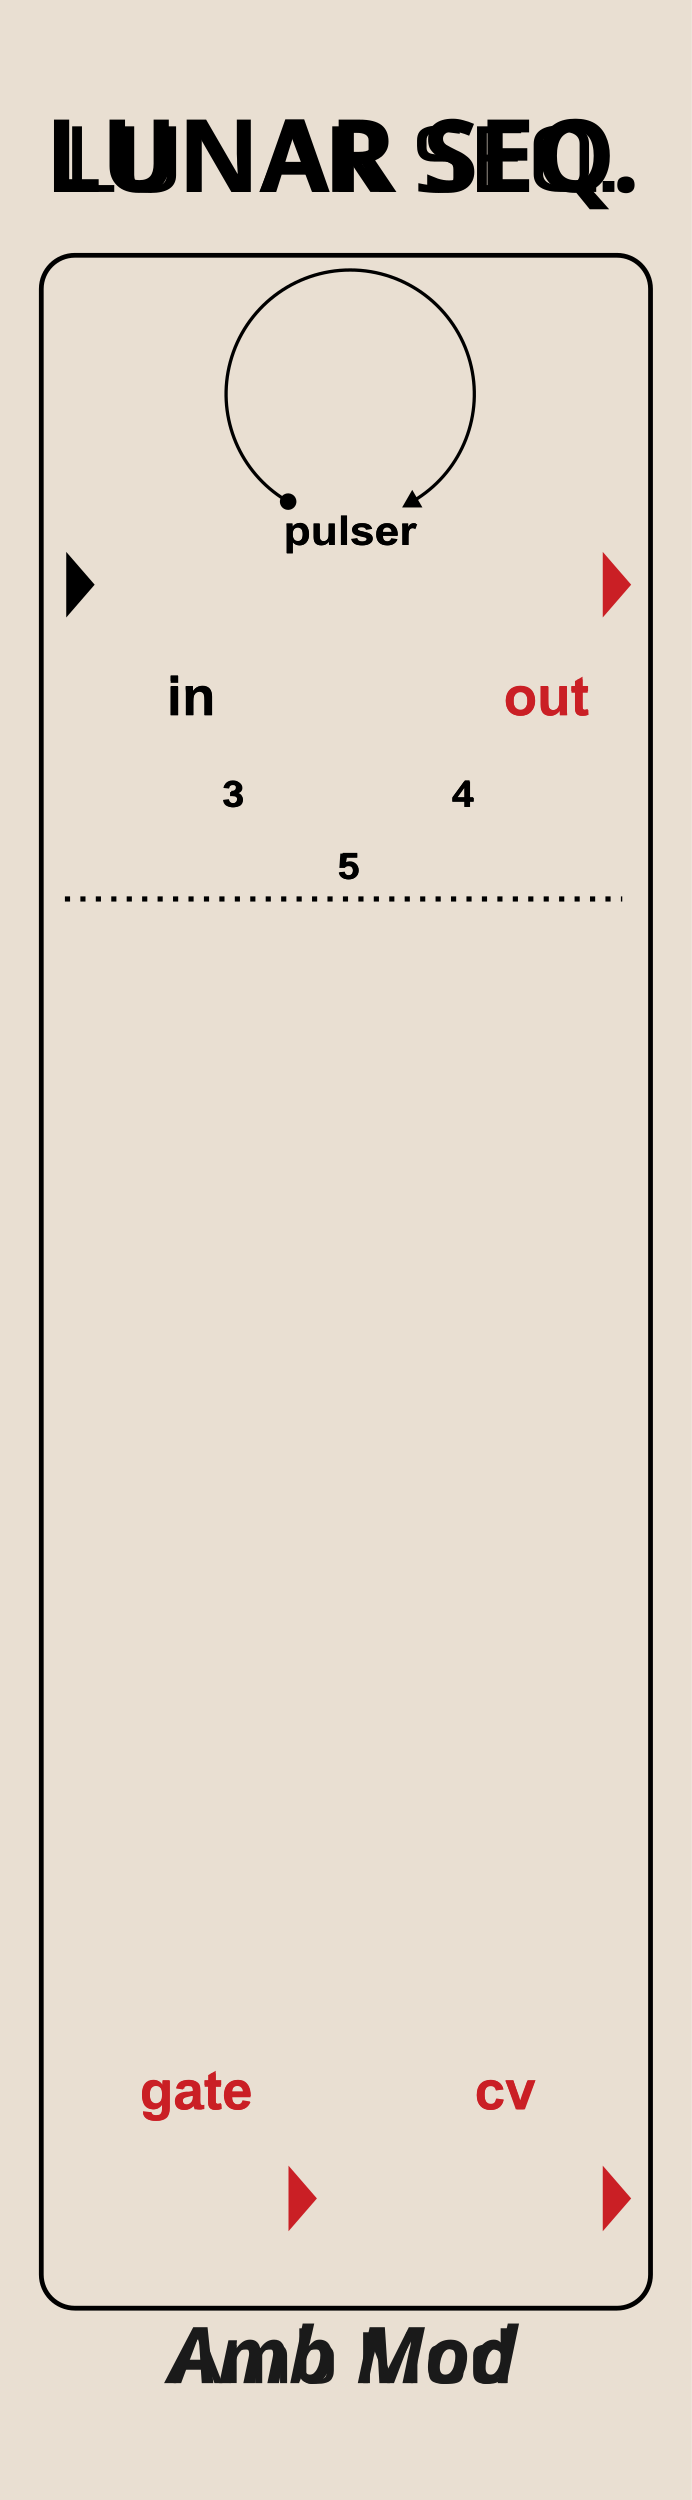
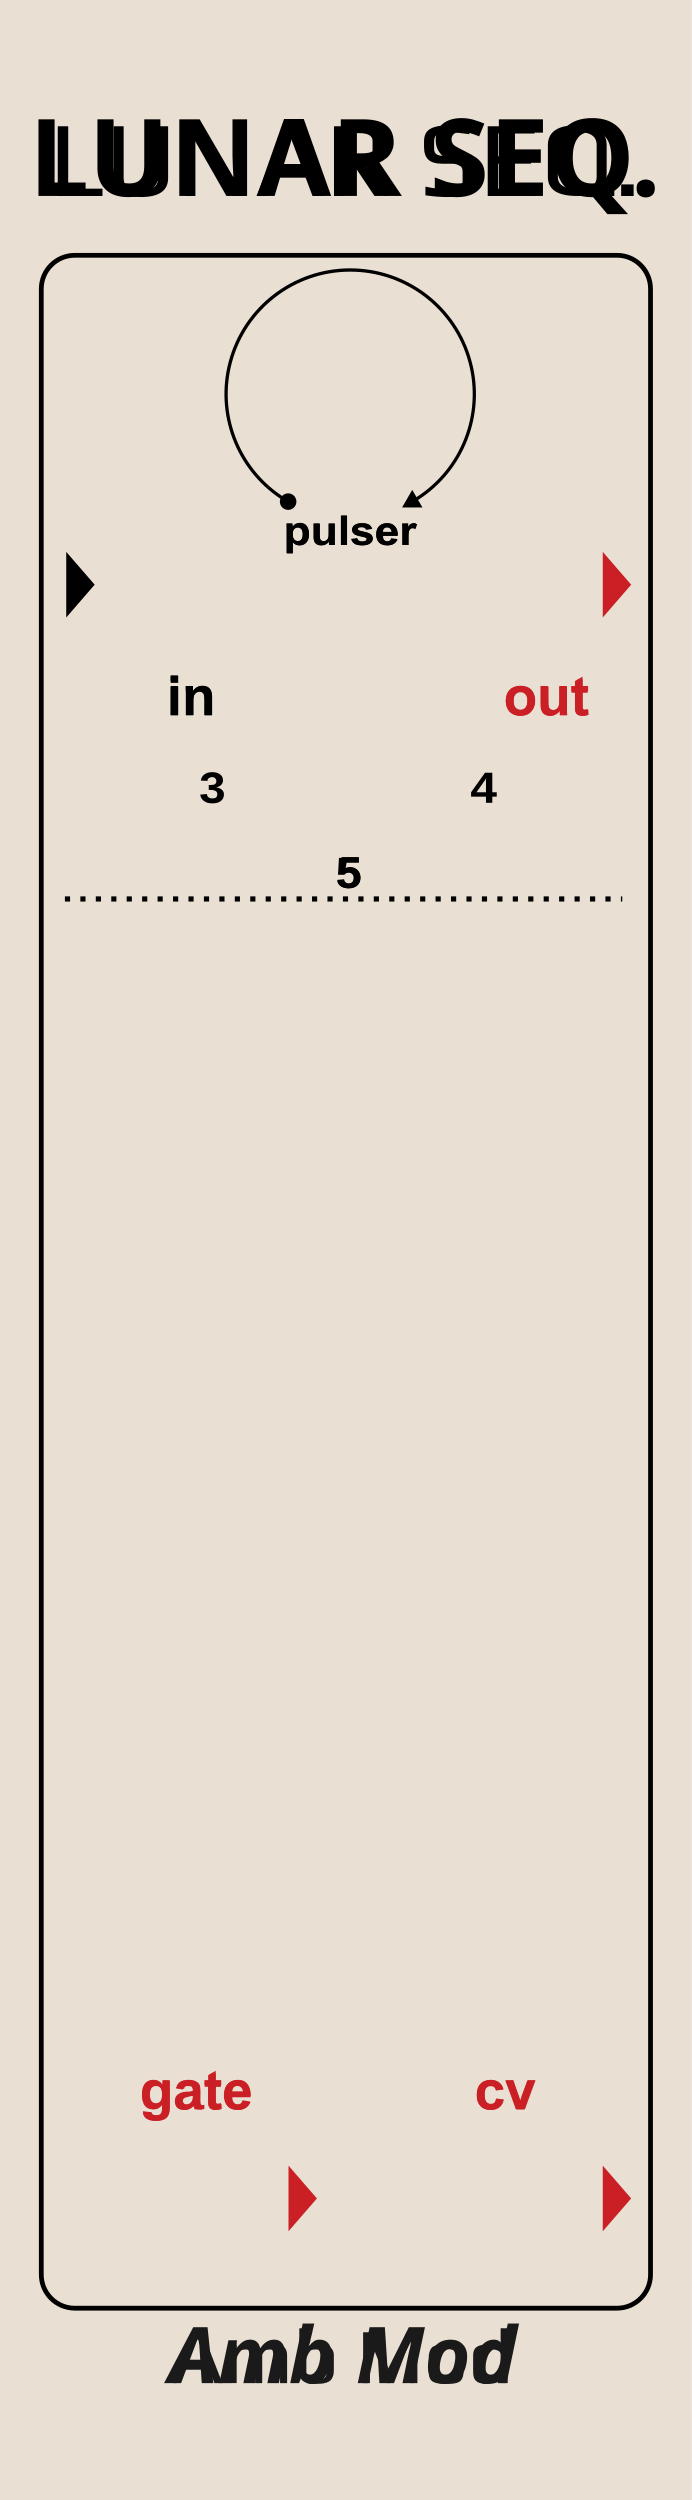
<svg xmlns="http://www.w3.org/2000/svg" width="35.56mm" height="128.5mm" viewBox="0 0 35.56 128.5" version="1.1" id="svg1">
  <defs id="defs1">
    <rect x="84.1" y="60.777" width="17.973" height="14.954" id="rect20" />
    <rect x="-6.86" y="102.347" width="128.14" height="83.689" id="rect11" />
  </defs>
  <rect x="0" y="0" width="35.56" height="128.5" style="fill:#e9dfd2;fill-opacity:1;stroke:none" id="rect1" />
  <rect x="2.122" y="13.122" width="31.315" height="105.519" rx="1.726" ry="1.726" style="fill:none;fill-opacity:1;stroke:#000000;stroke-width:0.245;stroke-linejoin:round" id="box-clock" />
-   <text x="42.061" y="40.221" text-anchor="middle" id="label-stages" style="font-weight:bold;font-size:2.187px;font-family:Arial;text-anchor:middle;fill:#000000;stroke-width:1" transform="scale(1.041629,0.9600343)">stages</text>
  <text x="17.278" y="29.177" text-anchor="middle" id="label-pulser" style="font-weight:bold;font-size:2.187px;font-family:Arial;text-anchor:middle;fill:#000000;stroke-width:1" transform="scale(1.041629,0.9600343)">pulser</text>
  <g id="g1" transform="translate(9.71841)">
    <text x="7.901" y="122.492" font-family="sans-serif" font-size="4.025px" text-anchor="middle" fill="#1a1a1a" id="text52" style="stroke-width:1.548">
      <tspan style="font-style:italic;font-variant:normal;font-weight:bold;font-stretch:normal;font-family:Play;-inkscape-font-specification:'Play Bold Italic';stroke-width:1.548" id="tspan52">Amb Mod</tspan>
    </text>
    <path style="font-style:italic;font-weight:bold;font-size:4.025px;font-family:Play;-inkscape-font-specification:'Play Bold Italic';text-anchor:middle;fill:#1a1a1a;stroke-width:1.548" d="m 0.245,119.88 h 0.451 l 1.014,2.612 H 1.303 l -0.298,-0.793 h -1.119 l -0.294,0.793 h -0.386 z m 0.664,1.549 -0.443,-1.179 h -0.036 l -0.443,1.179 z m 1.175,-0.885 h 0.362 v 0.237 q 0.056,-0.278 0.656,-0.278 0.487,0 0.608,0.266 0.036,-0.129 0.217,-0.197 0.185,-0.068 0.451,-0.068 0.362,0 0.511,0.137 0.149,0.133 0.149,0.423 v 1.429 H 4.676 v -1.405 q 0,-0.076 -0.012,-0.125 -0.012,-0.048 -0.048,-0.097 -0.08,-0.101 -0.358,-0.101 -0.213,0 -0.318,0.028 -0.105,0.028 -0.145,0.097 -0.036,0.068 -0.036,0.197 v 1.405 H 3.396 v -1.405 q 0,-0.076 -0.012,-0.125 -0.012,-0.048 -0.048,-0.097 -0.08,-0.101 -0.354,-0.101 -0.221,0 -0.334,0.028 -0.113,0.028 -0.157,0.097 -0.044,0.064 -0.044,0.197 v 1.405 H 2.084 Z m 4.451,1.988 q -0.217,0 -0.35,-0.024 -0.129,-0.02 -0.258,-0.081 Q 5.666,122.303 5.666,121.856 v -2.181 h 0.362 v 0.584 0.229 q -0.004,0.105 -0.004,0.233 0.02,-0.093 0.169,-0.157 0.153,-0.06 0.443,-0.06 0.805,0 0.805,0.551 v 0.801 q 0,0.173 -0.052,0.302 -0.048,0.129 -0.129,0.201 -0.072,0.068 -0.201,0.109 -0.125,0.04 -0.25,0.052 -0.113,0.012 -0.274,0.012 z m 0.008,-0.237 q 0.209,0 0.318,-0.028 0.113,-0.032 0.161,-0.113 0.048,-0.081 0.048,-0.245 v -0.765 q 0,-0.165 -0.048,-0.245 -0.048,-0.085 -0.161,-0.109 -0.109,-0.028 -0.322,-0.028 -0.197,0 -0.306,0.032 -0.109,0.032 -0.157,0.117 -0.048,0.081 -0.048,0.233 v 0.765 q 0,0.165 0.044,0.245 0.048,0.081 0.157,0.113 0.109,0.028 0.314,0.028 z M 8.946,119.88 h 0.584 l 0.837,2.173 0.012,0.004 0.793,-2.177 h 0.563 v 2.612 h -0.342 v -2.209 h -0.02 l -0.841,2.209 h -0.35 l -0.865,-2.209 h -0.02 v 2.209 h -0.35 z m 4.266,2.652 q -0.258,0 -0.386,-0.02 -0.129,-0.016 -0.258,-0.076 -0.133,-0.06 -0.193,-0.193 -0.06,-0.137 -0.06,-0.366 v -0.676 q 0,-0.181 0.044,-0.318 0.044,-0.137 0.117,-0.213 0.06,-0.068 0.181,-0.105 0.125,-0.04 0.254,-0.052 0.145,-0.008 0.302,-0.008 0.209,0 0.314,0.012 0.109,0.008 0.229,0.04 0.125,0.036 0.193,0.109 0.068,0.072 0.117,0.209 0.044,0.141 0.044,0.326 v 0.676 q 0,0.342 -0.157,0.499 -0.064,0.064 -0.185,0.101 -0.121,0.036 -0.25,0.048 -0.153,0.008 -0.306,0.008 z m 0,-0.237 q 0.169,0 0.245,-0.008 0.076,-0.008 0.149,-0.044 0.072,-0.032 0.101,-0.105 0.032,-0.076 0.032,-0.209 v -0.789 q 0,-0.181 -0.044,-0.262 -0.044,-0.085 -0.153,-0.109 -0.105,-0.028 -0.33,-0.028 -0.225,0 -0.334,0.028 -0.105,0.024 -0.149,0.109 -0.044,0.081 -0.044,0.262 v 0.789 q 0,0.133 0.028,0.209 0.032,0.072 0.105,0.105 0.072,0.036 0.149,0.044 0.076,0.008 0.245,0.008 z m 2.157,0.237 q -0.29,0 -0.455,-0.056 -0.165,-0.06 -0.241,-0.193 -0.072,-0.133 -0.072,-0.37 v -0.857 q 0,-0.294 0.181,-0.423 0.185,-0.129 0.608,-0.129 0.254,0 0.435,0.064 0.185,0.064 0.189,0.185 h 0.008 l -0.008,-0.495 v -0.584 h 0.362 v 2.817 h -0.354 v -0.229 q 0,0.109 -0.173,0.185 -0.173,0.085 -0.479,0.085 z m 0.076,-0.25 q 0.302,0 0.435,-0.068 0.133,-0.068 0.133,-0.233 v -0.962 q 0,-0.262 -0.535,-0.262 -0.322,0 -0.419,0.048 -0.101,0.048 -0.101,0.213 v 0.962 q 0,0.165 0.109,0.233 0.113,0.068 0.378,0.068 z" id="text4" aria-label="Amb Mod" />
  </g>
  <g id="g2" transform="translate(2.540001)">
-     <text x="15.068" y="9.867" text-anchor="middle" id="text-title" style="font-style:normal;font-variant:normal;font-weight:bold;font-stretch:normal;font-size:5.2px;font-family:Play;-inkscape-font-specification:'Play Bold';fill:#000000">LUNAR SEQ.</text>
-     <path d="m 1.169,6.492 h 0.504 v 3.021 h 1.659 v 0.354 H 1.169 Z m 4.02,3.427 q -0.276,0 -0.484,-0.036 -0.203,-0.036 -0.4,-0.125 -0.208,-0.094 -0.322,-0.286 -0.109,-0.192 -0.109,-0.468 V 6.492 h 0.484 v 2.506 q 0,0.317 0.213,0.452 0.213,0.13 0.629,0.13 0.416,0 0.619,-0.13 0.208,-0.135 0.208,-0.452 V 6.492 h 0.484 v 2.512 q 0,0.915 -1.321,0.915 z M 7.388,6.492 h 0.608 L 9.832,9.279 V 6.492 H 10.274 V 9.867 H 9.666 L 7.83,7.033 v 2.834 h -0.442 z m 4.742,0 h 0.582 l 1.31,3.375 h -0.525 l -0.385,-1.024 h -1.446 l -0.38,1.024 h -0.499 z m 0.858,2.002 -0.572,-1.524 h -0.047 l -0.572,1.524 z m 1.55,-2.002 h 1.186 q 0.447,0 0.697,0.057 0.255,0.052 0.369,0.192 0.12,0.14 0.12,0.411 v 0.582 q 0,0.302 -0.25,0.468 -0.244,0.161 -0.624,0.161 l 1.082,1.503 h -0.619 l -0.967,-1.44 h -0.489 v 1.44 h -0.504 z m 1.165,1.602 q 0.374,0 0.536,-0.088 0.166,-0.094 0.166,-0.333 v -0.468 q 0,-0.38 -0.655,-0.38 h -0.707 v 1.269 z m 4.29,1.825 q -0.432,0 -1.03,-0.083 v -0.421 q 0.603,0.13 1.061,0.13 0.385,0 0.562,-0.083 0.177,-0.088 0.177,-0.322 V 8.702 q 0,-0.218 -0.125,-0.307 -0.125,-0.088 -0.437,-0.088 h -0.395 q -0.494,0 -0.702,-0.198 -0.208,-0.198 -0.208,-0.614 v -0.27 q 0,-0.276 0.12,-0.447 0.125,-0.172 0.411,-0.255 0.291,-0.083 0.796,-0.083 0.338,0 0.868,0.057 v 0.38 q -0.593,-0.088 -0.905,-0.088 -0.484,0 -0.64,0.094 -0.161,0.099 -0.161,0.328 v 0.385 q 0,0.177 0.125,0.26 0.13,0.078 0.442,0.078 h 0.406 q 0.348,0 0.541,0.083 0.198,0.083 0.276,0.255 0.083,0.166 0.083,0.452 v 0.244 q 0,0.359 -0.135,0.567 -0.13,0.208 -0.406,0.296 -0.276,0.088 -0.723,0.088 z m 1.986,-3.427 h 2.267 v 0.354 h -1.763 v 1.102 h 1.591 v 0.354 h -1.591 v 1.212 h 1.815 v 0.354 h -2.319 z m 4.332,3.375 q -1.42,0 -1.42,-0.915 V 7.407 q 0,-0.967 1.42,-0.967 1.425,0 1.425,0.962 v 1.394 q 0,0.478 -0.463,0.785 h 0.832 v 0.286 z m 0.01,-0.338 q 0.931,0 0.931,-0.582 V 7.392 q 0,-0.624 -0.936,-0.624 -0.208,0 -0.359,0.026 -0.151,0.021 -0.286,0.083 -0.296,0.14 -0.296,0.515 v 1.555 q 0,0.582 0.946,0.582 z m 2.116,-0.224 h 0.603 v 0.562 h -0.603 z" id="text30" style="font-weight:bold;font-size:5.2px;font-family:Play;-inkscape-font-specification:'Play Bold';text-anchor:middle;fill:#000000" aria-label="LUNAR SEQ." />
+     <text x="15.19" y="10.073" font-family="sans-serif" font-size="6.829px" font-weight="bold" text-anchor="middle" fill="#1a1a1a" id="text1" style="font-style:normal;font-variant:normal;font-weight:bold;font-stretch:normal;font-size:5.522px;font-family:Arial;-inkscape-font-specification:'Arial Bold';fill:#000000;stroke-width:2.626">
+       <tspan style="font-style:normal;font-variant:normal;font-weight:bold;font-stretch:normal;font-size:5.522px;font-family:Play;-inkscape-font-specification:'Play Bold';fill:#000000;fill-opacity:1;stroke-width:2.626" id="tspan13">LUNAR SEQ.</tspan>
+     </text>
  </g>
  <path style="fill:#ca1f25;fill-opacity:1;stroke:none;stroke-width:0.2;stroke-linejoin:round;stroke-dasharray:none;stroke-opacity:1" id="path36-2" d="m 40.693,100.277 2.12,3.671 2.12,3.671 -4.239,0 -4.239,0 2.12,-3.671 z" transform="matrix(0,0.3979664,-0.1989601,0,52.39348,96.80539)" />
  <path style="fill:#ca1f25;fill-opacity:1;stroke:none;stroke-width:0.2;stroke-linejoin:round;stroke-dasharray:none;stroke-opacity:1" id="path2" d="m 40.693,100.277 2.12,3.671 2.12,3.671 -4.239,0 -4.239,0 2.12,-3.671 z" transform="matrix(0,0.3979664,-0.1989601,0,36.24051,96.80539)" />
-   <text x="11.511" y="43.203" text-anchor="middle" id="text8" style="font-weight:bold;font-size:1.979px;font-family:Arial;text-anchor:middle;fill:#000000;stroke-width:1" transform="scale(1.041629,0.9600343)">3</text>
-   <text x="17.203" y="47.061" text-anchor="middle" id="text9" style="font-weight:bold;font-size:1.979px;font-family:Arial;text-anchor:middle;fill:#000000;fill-opacity:1;stroke-width:1" transform="scale(1.041629,0.9600343)">5</text>
+   <text x="10.482" y="42.98" text-anchor="middle" id="text8" style="font-weight:bold;font-size:2.338px;font-family:Arial;text-anchor:middle;fill:#000000;stroke-width:1" transform="scale(1.041629,0.9600343)">3</text>
+   <text x="17.206" y="47.538" text-anchor="middle" id="text9" style="font-weight:bold;font-size:2.338px;font-family:Arial;text-anchor:middle;fill:#000000;fill-opacity:1;stroke-width:1" transform="scale(1.041629,0.9600343)">5</text>
  <path id="path178" style="baseline-shift:baseline;display:inline;overflow:visible;vector-effect:none;fill:#000000;stroke-width:1;stroke-linejoin:round;enable-background:accumulate;stop-color:#000000" d="m 18.001,13.792 c -2.926,0 -5.488,1.966 -6.245,4.792 -0.721,2.69 0.365,5.523 2.656,7.051 -0.071,0.191 0.004,0.411 0.186,0.517 0.199,0.115 0.464,0.048 0.581,-0.156 0.117,-0.203 0.048,-0.464 -0.156,-0.581 -0.064,-0.037 -0.133,-0.055 -0.201,-0.057 -0.12,-0.003 -0.237,0.045 -0.321,0.134 -2.229,-1.489 -3.282,-4.245 -2.581,-6.863 0.738,-2.752 3.231,-4.665 6.081,-4.665 2.85,0 5.343,1.913 6.081,4.665 0.711,2.655 -0.383,5.451 -2.676,6.924 l -0.217,-0.375 -0.522,0.907 h 1.047 l -0.224,-0.386 c 2.359,-1.512 3.485,-4.387 2.754,-7.115 -0.757,-2.826 -3.318,-4.792 -6.244,-4.792 z" />
  <text xml:space="preserve" transform="scale(0.2645833)" id="text11" style="writing-mode:lr-tb;direction:ltr;white-space:pre;shape-inside:url(#rect11);display:inline;opacity:0.319;fill:#000000;fill-opacity:1;stroke:#000000;stroke-width:1.002;stroke-dasharray:1, 2" />
-   <path d="m 40.256,38.303 0.314,-0.044 q 0.02,0.084 0.081,0.128 0.061,0.043 0.171,0.043 0.121,0 0.182,-0.041 0.041,-0.029 0.041,-0.077 0,-0.033 -0.022,-0.054 -0.023,-0.021 -0.105,-0.038 -0.378,-0.077 -0.48,-0.14 -0.14,-0.088 -0.14,-0.245 0,-0.142 0.121,-0.238 0.121,-0.096 0.376,-0.096 0.243,0 0.36,0.073 0.118,0.073 0.162,0.215 l -0.295,0.05 q -0.019,-0.064 -0.072,-0.097 -0.052,-0.034 -0.15,-0.034 -0.123,0 -0.177,0.032 -0.036,0.023 -0.036,0.058 0,0.031 0.031,0.052 0.042,0.029 0.291,0.081 0.25,0.052 0.349,0.128 0.098,0.077 0.098,0.214 0,0.15 -0.136,0.257 -0.136,0.108 -0.402,0.108 -0.241,0 -0.383,-0.09 -0.14,-0.09 -0.184,-0.245 z m 1.919,-0.778 v 0.23 h -0.214 v 0.439 q 0,0.133 0.005,0.156 0.007,0.022 0.028,0.036 0.022,0.014 0.053,0.014 0.043,0 0.126,-0.028 l 0.027,0.224 q -0.109,0.043 -0.247,0.043 -0.085,0 -0.152,-0.026 -0.068,-0.027 -0.1,-0.068 -0.031,-0.042 -0.043,-0.113 -0.01,-0.05 -0.01,-0.203 v -0.475 h -0.144 v -0.23 h 0.144 v -0.216 l 0.314,-0.168 v 0.385 z m 0.451,0.332 -0.284,-0.047 q 0.048,-0.158 0.165,-0.234 0.117,-0.076 0.347,-0.076 0.209,0 0.312,0.046 0.102,0.045 0.144,0.116 0.042,0.07 0.042,0.257 l -0.003,0.336 q 0,0.144 0.014,0.212 0.016,0.068 0.057,0.146 h -0.309 q -0.012,-0.029 -0.03,-0.085 -0.008,-0.026 -0.011,-0.034 -0.08,0.072 -0.171,0.108 -0.091,0.036 -0.195,0.036 -0.182,0 -0.288,-0.091 -0.105,-0.091 -0.105,-0.231 0,-0.092 0.048,-0.164 0.048,-0.073 0.134,-0.111 0.087,-0.039 0.249,-0.068 0.219,-0.038 0.304,-0.071 v -0.029 q 0,-0.083 -0.044,-0.118 -0.044,-0.036 -0.168,-0.036 -0.083,0 -0.13,0.031 -0.047,0.03 -0.076,0.106 z m 0.418,0.234 q -0.06,0.018 -0.19,0.044 -0.13,0.026 -0.17,0.05 -0.061,0.04 -0.061,0.102 0,0.06 0.049,0.105 0.049,0.044 0.125,0.044 0.085,0 0.161,-0.051 0.057,-0.039 0.075,-0.095 0.012,-0.037 0.012,-0.14 z m 0.586,0.595 0.357,0.04 q 0.009,0.057 0.041,0.079 0.044,0.031 0.14,0.031 0.122,0 0.184,-0.034 0.041,-0.023 0.062,-0.073 0.014,-0.036 0.014,-0.132 v -0.159 q -0.14,0.176 -0.354,0.176 -0.238,0 -0.377,-0.186 -0.109,-0.147 -0.109,-0.365 0,-0.274 0.142,-0.418 0.144,-0.145 0.356,-0.145 0.219,0 0.362,0.177 V 37.525 h 0.293 v 0.977 q 0,0.193 -0.034,0.288 -0.034,0.095 -0.097,0.15 -0.062,0.054 -0.167,0.085 -0.103,0.031 -0.263,0.031 -0.3,0 -0.426,-0.095 -0.126,-0.094 -0.126,-0.24 0,-0.014 0.001,-0.035 z m 0.279,-0.639 q 0,0.173 0.072,0.254 0.073,0.08 0.18,0.08 0.115,0 0.194,-0.082 0.079,-0.083 0.079,-0.245 0,-0.169 -0.076,-0.251 -0.076,-0.082 -0.191,-0.082 -0.112,0 -0.186,0.081 -0.072,0.08 -0.072,0.245 z m 1.826,0.22 0.312,0.048 q -0.06,0.158 -0.19,0.241 -0.129,0.082 -0.324,0.082 -0.308,0 -0.456,-0.186 -0.117,-0.149 -0.117,-0.375 0,-0.271 0.154,-0.423 0.154,-0.154 0.388,-0.154 0.264,0 0.416,0.161 0.152,0.16 0.146,0.491 H 45.28 q 0.003,0.128 0.076,0.2 0.072,0.071 0.18,0.071 0.073,0 0.123,-0.037 0.05,-0.037 0.076,-0.119 z m 0.018,-0.291 q -0.003,-0.125 -0.07,-0.19 -0.067,-0.066 -0.162,-0.066 -0.102,0 -0.169,0.069 -0.067,0.069 -0.066,0.187 z m 0.455,0.327 0.314,-0.044 q 0.02,0.084 0.081,0.128 0.061,0.043 0.171,0.043 0.121,0 0.182,-0.041 0.041,-0.029 0.041,-0.077 0,-0.033 -0.022,-0.054 -0.023,-0.021 -0.105,-0.038 -0.378,-0.077 -0.48,-0.14 -0.14,-0.088 -0.14,-0.245 0,-0.142 0.121,-0.238 0.121,-0.096 0.376,-0.096 0.243,0 0.36,0.073 0.118,0.073 0.162,0.215 l -0.295,0.05 q -0.019,-0.064 -0.072,-0.097 -0.052,-0.034 -0.15,-0.034 -0.123,0 -0.177,0.032 -0.036,0.023 -0.036,0.058 0,0.031 0.031,0.052 0.042,0.029 0.291,0.081 0.25,0.052 0.349,0.128 0.098,0.077 0.098,0.214 0,0.15 -0.136,0.257 -0.136,0.108 -0.402,0.108 -0.241,0 -0.383,-0.09 -0.14,-0.09 -0.184,-0.245 z" id="text12" style="font-weight:bold;font-size:2.187px;font-family:Arial;text-anchor:middle;fill:#000000" aria-label="stages" />
  <path d="m 14.733,26.921 h 0.291 v 0.16 q 0.057,-0.082 0.154,-0.133 0.097,-0.051 0.215,-0.051 0.206,0 0.349,0.149 0.144,0.149 0.144,0.414 0,0.273 -0.145,0.425 -0.145,0.151 -0.35,0.151 -0.098,0 -0.178,-0.036 -0.079,-0.036 -0.167,-0.123 v 0.549 h -0.313 z m 0.309,0.526 q 0,0.184 0.079,0.272 0.079,0.087 0.192,0.087 0.109,0 0.181,-0.08 0.072,-0.081 0.072,-0.265 0,-0.171 -0.075,-0.254 -0.075,-0.083 -0.185,-0.083 -0.115,0 -0.19,0.082 -0.076,0.081 -0.076,0.241 z m 1.869,0.563 v -0.163 q -0.065,0.087 -0.17,0.137 -0.105,0.05 -0.221,0.05 -0.119,0 -0.214,-0.048 -0.095,-0.048 -0.137,-0.135 -0.042,-0.087 -0.042,-0.241 v -0.689 h 0.313 v 0.5 q 0,0.23 0.017,0.282 0.018,0.051 0.063,0.082 0.046,0.03 0.116,0.03 0.08,0 0.144,-0.04 0.063,-0.041 0.087,-0.1 0.023,-0.06 0.023,-0.294 v -0.459 h 0.313 v 1.089 z m 0.614,0 V 26.507 h 0.313 v 1.503 z m 0.523,-0.311 0.314,-0.044 q 0.02,0.084 0.081,0.128 0.061,0.043 0.171,0.043 0.121,0 0.182,-0.041 0.041,-0.029 0.041,-0.077 0,-0.033 -0.022,-0.054 -0.023,-0.021 -0.105,-0.038 -0.378,-0.077 -0.48,-0.14 -0.14,-0.088 -0.14,-0.245 0,-0.142 0.121,-0.238 0.121,-0.096 0.376,-0.096 0.243,0 0.36,0.073 0.118,0.073 0.162,0.215 l -0.295,0.05 q -0.019,-0.064 -0.072,-0.097 -0.052,-0.034 -0.15,-0.034 -0.123,0 -0.177,0.032 -0.036,0.023 -0.036,0.058 0,0.031 0.031,0.052 0.042,0.029 0.291,0.081 0.25,0.052 0.349,0.128 0.098,0.077 0.098,0.214 0,0.15 -0.136,0.257 -0.136,0.108 -0.402,0.108 -0.241,0 -0.383,-0.09 -0.14,-0.09 -0.184,-0.245 z m 2.062,-0.036 0.312,0.048 q -0.06,0.158 -0.19,0.241 -0.129,0.082 -0.324,0.082 -0.308,0 -0.456,-0.186 -0.117,-0.149 -0.117,-0.375 0,-0.271 0.154,-0.423 0.154,-0.154 0.388,-0.154 0.264,0 0.416,0.161 0.152,0.16 0.146,0.491 H 19.655 q 0.003,0.128 0.076,0.2 0.072,0.071 0.18,0.071 0.073,0 0.123,-0.037 0.05,-0.037 0.076,-0.119 z m 0.018,-0.291 q -0.003,-0.125 -0.07,-0.19 -0.067,-0.066 -0.162,-0.066 -0.102,0 -0.169,0.069 -0.067,0.069 -0.066,0.187 z m 0.864,0.638 H 20.68 v -1.089 h 0.29 v 0.155 q 0.075,-0.11 0.134,-0.145 0.06,-0.035 0.136,-0.035 0.107,0 0.206,0.054 l -0.097,0.251 q -0.079,-0.047 -0.147,-0.047 -0.066,0 -0.111,0.034 -0.046,0.033 -0.072,0.12 -0.026,0.087 -0.026,0.365 z" id="text13" style="font-weight:bold;font-size:2.187px;font-family:Arial;text-anchor:middle;fill:#000000" aria-label="pulser" />
-   <path d="m 11.494,41.116 0.274,-0.031 q 0.013,0.096 0.07,0.148 0.057,0.051 0.139,0.051 0.088,0 0.147,-0.061 0.06,-0.061 0.06,-0.165 0,-0.098 -0.057,-0.156 -0.057,-0.058 -0.14,-0.058 -0.054,0 -0.13,0.019 l 0.031,-0.212 q 0.115,0.003 0.175,-0.045 0.06,-0.049 0.06,-0.13 0,-0.069 -0.044,-0.109 -0.044,-0.041 -0.118,-0.041 -0.072,0 -0.124,0.046 -0.051,0.046 -0.062,0.135 l -0.261,-0.041 q 0.027,-0.123 0.082,-0.197 0.055,-0.074 0.153,-0.116 0.099,-0.043 0.22,-0.043 0.208,0 0.334,0.122 0.104,0.1 0.104,0.226 0,0.179 -0.212,0.286 0.127,0.025 0.202,0.112 0.076,0.087 0.076,0.211 0,0.179 -0.142,0.305 -0.142,0.126 -0.353,0.126 -0.2,0 -0.332,-0.106 -0.132,-0.107 -0.153,-0.278 z" id="text18" style="font-weight:bold;font-size:1.979px;font-family:Arial;text-anchor:middle;fill:#000000" aria-label="3" />
-   <path d="m 17.438,44.831 0.282,-0.027 q 0.012,0.088 0.071,0.14 0.059,0.051 0.137,0.051 0.089,0 0.15,-0.066 0.061,-0.067 0.061,-0.2 0,-0.125 -0.061,-0.187 -0.06,-0.063 -0.158,-0.063 -0.122,0 -0.218,0.099 l -0.23,-0.031 0.145,-0.708 h 0.748 v 0.244 h -0.533 l -0.044,0.231 q 0.095,-0.044 0.193,-0.044 0.188,0 0.319,0.126 0.131,0.126 0.131,0.327 0,0.168 -0.106,0.3 -0.144,0.18 -0.4,0.18 -0.204,0 -0.333,-0.101 -0.129,-0.101 -0.154,-0.272 z" id="text19" style="font-weight:bold;font-size:1.979px;font-family:Arial;text-anchor:middle;fill:#000000" aria-label="5" />
-   <text x="22.841" y="43.203" text-anchor="middle" id="text10" style="font-weight:bold;font-size:1.979px;font-family:Arial;text-anchor:middle;fill:#000000;stroke-width:1" transform="scale(1.041629,0.9600343)">4</text>
+   <path d="m 17.353,45.225 0.333,-0.032 q 0.014,0.104 0.084,0.165 0.07,0.06 0.162,0.06 0.105,0 0.177,-0.078 0.073,-0.079 0.073,-0.237 0,-0.148 -0.073,-0.221 -0.071,-0.075 -0.187,-0.075 -0.144,0 -0.258,0.117 l -0.271,-0.036 0.171,-0.836 h 0.883 v 0.288 h -0.63 l -0.052,0.273 q 0.112,-0.051 0.228,-0.051 0.222,0 0.377,0.149 0.155,0.149 0.155,0.387 0,0.198 -0.125,0.354 -0.17,0.213 -0.472,0.213 -0.241,0 -0.394,-0.119 -0.152,-0.119 -0.182,-0.321 z" id="text19" style="font-weight:bold;font-size:1.979px;font-family:Arial;text-anchor:middle;fill:#000000;stroke-width:1" aria-label="5" />
+   <text x="23.865" y="42.98" text-anchor="middle" id="text10" style="font-weight:bold;font-size:2.338px;font-family:Arial;text-anchor:middle;fill:#000000;stroke-width:1" transform="scale(1.041629,0.9600343)">4</text>
  <text xml:space="preserve" transform="scale(0.2645833)" id="text20" style="writing-mode:lr-tb;direction:ltr;white-space:pre;shape-inside:url(#rect20);display:inline;opacity:0.319;fill:#000000;fill-opacity:1;stroke:#000000;stroke-width:1.002;stroke-dasharray:1, 2" />
-   <path d="m 23.861,41.476 v -0.274 h -0.604 v -0.228 l 0.64,-0.864 h 0.238 v 0.863 h 0.183 v 0.229 h -0.183 v 0.274 z m 0,-0.503 v -0.465 l -0.339,0.465 z" id="text21" style="font-weight:bold;font-size:1.979px;font-family:Arial;text-anchor:middle;fill:#000000" aria-label="4" />
  <path style="fill:#ca1f25;fill-opacity:1;stroke:none;stroke-width:0.2;stroke-linejoin:round;stroke-dasharray:none;stroke-opacity:1" id="path24" d="m 40.693,100.277 2.12,3.671 2.12,3.671 -4.239,0 -4.239,0 2.12,-3.671 z" transform="matrix(0,0.3979664,-0.1989601,0,52.39348,13.85789)" />
  <path style="fill:#000000;fill-opacity:1;stroke:none;stroke-width:0.2;stroke-linejoin:round;stroke-dasharray:none;stroke-opacity:1" id="path25" d="m 40.693,100.277 2.12,3.671 2.12,3.671 -4.239,0 -4.239,0 2.12,-3.671 z" transform="matrix(0,0.3979664,-0.1989601,0,24.81663,13.85789)" />
  <text x="9.823" y="36.76" font-family="sans-serif" font-size="2" text-anchor="middle" fill="#1a1a1a" id="text180-6" style="font-style:normal;font-variant:normal;font-weight:bold;font-stretch:normal;font-size:2.822px;font-family:Arial;-inkscape-font-specification:'Arial Bold';text-align:center;text-anchor:middle;fill:#000000">
    <tspan style="fill:#000000" id="tspan180-6">in</tspan>
  </text>
  <text x="28.08" y="36.76" font-family="sans-serif" font-size="2" text-anchor="middle" fill="#1a1a1a" id="text356" style="font-style:normal;font-variant:normal;font-weight:bold;font-stretch:normal;font-size:2.822px;font-family:Arial;-inkscape-font-specification:'Arial Bold';text-align:center;text-anchor:middle;fill:#ca1f25;fill-opacity:1">
    <tspan style="fill:#ca1f25;fill-opacity:1" id="tspan356">out</tspan>
  </text>
  <path d="m 8.772,35.098 v -0.358 h 0.387 v 0.358 z m 0,1.662 v -1.463 h 0.387 v 1.463 z m 2.115,0 H 10.5 v -0.747 q 0,-0.237 -0.025,-0.306 -0.025,-0.07 -0.081,-0.109 -0.055,-0.039 -0.134,-0.039 -0.101,0 -0.181,0.055 -0.08,0.055 -0.11,0.146 -0.029,0.091 -0.029,0.336 v 0.663 h -0.387 v -1.463 h 0.36 v 0.215 q 0.192,-0.248 0.482,-0.248 0.128,0 0.234,0.047 0.106,0.045 0.16,0.117 0.055,0.072 0.076,0.163 0.022,0.091 0.022,0.26 z" id="text368" style="font-weight:bold;font-size:2.822px;font-family:Arial;-inkscape-font-specification:'Arial Bold';text-align:center;text-anchor:middle;fill:#000000" aria-label="in" />
  <path d="m 25.999,36.008 q 0,-0.193 0.095,-0.373 0.095,-0.181 0.269,-0.276 0.175,-0.095 0.39,-0.095 0.332,0 0.544,0.216 0.212,0.215 0.212,0.544 0,0.332 -0.215,0.551 -0.214,0.218 -0.539,0.218 -0.201,0 -0.384,-0.091 -0.182,-0.091 -0.277,-0.266 -0.095,-0.176 -0.095,-0.429 z m 0.397,0.021 q 0,0.218 0.103,0.333 0.103,0.116 0.255,0.116 0.152,0 0.254,-0.116 0.103,-0.116 0.103,-0.336 0,-0.215 -0.103,-0.331 -0.102,-0.116 -0.254,-0.116 -0.152,0 -0.255,0.116 -0.103,0.116 -0.103,0.333 z m 2.38,0.732 v -0.219 q -0.08,0.117 -0.211,0.185 -0.13,0.068 -0.274,0.068 -0.147,0 -0.265,-0.065 -0.117,-0.065 -0.169,-0.182 -0.052,-0.117 -0.052,-0.324 v -0.926 h 0.387 v 0.672 q 0,0.309 0.021,0.379 0.022,0.069 0.079,0.11 0.057,0.04 0.143,0.04 0.099,0 0.178,-0.054 0.079,-0.055 0.107,-0.135 0.029,-0.081 0.029,-0.395 v -0.617 h 0.387 v 1.463 z m 1.432,-1.463 v 0.309 H 29.943 v 0.59 q 0,0.179 0.007,0.209 0.008,0.029 0.034,0.048 0.028,0.019 0.066,0.019 0.054,0 0.156,-0.037 l 0.033,0.3 q -0.135,0.058 -0.306,0.058 -0.105,0 -0.189,-0.035 -0.084,-0.036 -0.124,-0.091 -0.039,-0.057 -0.054,-0.152 -0.012,-0.068 -0.012,-0.273 v -0.638 h -0.178 v -0.309 h 0.178 v -0.291 l 0.389,-0.226 v 0.517 z" id="text369" style="font-weight:bold;font-size:2.822px;font-family:Arial;-inkscape-font-specification:'Arial Bold';text-align:center;text-anchor:middle;fill:#ca1f25" aria-label="out" />
  <text x="25.963" y="108.419" font-family="sans-serif" font-size="2" text-anchor="middle" fill="#1a1a1a" id="text25" style="font-style:normal;font-variant:normal;font-weight:bold;font-stretch:normal;font-size:2.822px;font-family:Arial;-inkscape-font-specification:'Arial Bold';text-align:center;text-anchor:middle;fill:#ca1f25;fill-opacity:1">
    <tspan style="fill:#ca1f25;fill-opacity:1" id="tspan25">cv</tspan>
  </text>
  <text x="10.088" y="108.419" font-family="sans-serif" font-size="2" text-anchor="middle" fill="#1a1a1a" id="text26" style="font-style:normal;font-variant:normal;font-weight:bold;font-stretch:normal;font-size:2.822px;font-family:Arial;-inkscape-font-specification:'Arial Bold';text-align:center;text-anchor:middle;fill:#ca1f25;fill-opacity:1">
    <tspan style="fill:#ca1f25;fill-opacity:1" id="tspan26">gate</tspan>
  </text>
  <path d="m 25.872,107.388 -0.382,0.069 q -0.019,-0.114 -0.088,-0.172 -0.068,-0.058 -0.176,-0.058 -0.145,0 -0.232,0.101 -0.085,0.099 -0.085,0.333 0,0.26 0.087,0.368 0.088,0.107 0.236,0.107 0.11,0 0.181,-0.062 0.07,-0.063 0.099,-0.216 l 0.38,0.065 q -0.059,0.262 -0.227,0.396 -0.168,0.134 -0.451,0.134 -0.321,0 -0.513,-0.203 -0.19,-0.203 -0.19,-0.561 0,-0.362 0.192,-0.564 0.192,-0.203 0.518,-0.203 0.267,0 0.424,0.116 0.158,0.114 0.227,0.35 z m 0.696,1.031 -0.59,-1.463 h 0.407 l 0.276,0.747 0.08,0.249 q 0.032,-0.095 0.04,-0.125 0.019,-0.062 0.041,-0.124 l 0.278,-0.747 h 0.398 l -0.582,1.463 z" id="text27" style="font-weight:bold;font-size:2.822px;font-family:Arial;-inkscape-font-specification:'Arial Bold';text-align:center;text-anchor:middle;fill:#ca1f25" aria-label="cv" />
  <path d="m 7.353,108.516 0.442,0.054 q 0.011,0.077 0.051,0.106 0.055,0.041 0.174,0.041 0.152,0 0.227,-0.045 0.051,-0.03 0.077,-0.098 0.018,-0.048 0.018,-0.178 v -0.214 q -0.174,0.237 -0.438,0.237 -0.295,0 -0.467,-0.249 -0.135,-0.197 -0.135,-0.491 0,-0.368 0.176,-0.562 0.178,-0.194 0.441,-0.194 0.271,0 0.448,0.238 v -0.205 h 0.362 v 1.313 q 0,0.259 -0.043,0.387 -0.043,0.128 -0.12,0.201 -0.077,0.073 -0.207,0.114 -0.128,0.041 -0.325,0.041 -0.372,0 -0.528,-0.128 -0.156,-0.127 -0.156,-0.322 0,-0.019 0.001,-0.047 z M 7.699,107.657 q 0,0.233 0.09,0.342 0.091,0.107 0.223,0.107 0.142,0 0.24,-0.11 0.098,-0.112 0.098,-0.329 0,-0.227 -0.094,-0.338 -0.094,-0.11 -0.237,-0.11 -0.139,0 -0.23,0.109 -0.09,0.107 -0.09,0.329 z m 1.703,-0.255 -0.351,-0.063 q 0.059,-0.212 0.204,-0.314 0.145,-0.102 0.43,-0.102 0.259,0 0.386,0.062 0.127,0.061 0.178,0.156 0.052,0.094 0.052,0.346 l -0.004,0.452 q 0,0.193 0.018,0.285 0.019,0.091 0.07,0.196 H 10.002 q -0.015,-0.039 -0.037,-0.114 -0.01,-0.034 -0.014,-0.045 -0.099,0.097 -0.212,0.145 -0.113,0.048 -0.241,0.048 -0.226,0 -0.357,-0.123 -0.13,-0.123 -0.13,-0.31 0,-0.124 0.059,-0.22 0.059,-0.098 0.165,-0.149 0.107,-0.052 0.309,-0.091 0.271,-0.051 0.376,-0.095 v -0.039 q 0,-0.112 -0.055,-0.158 -0.055,-0.048 -0.208,-0.048 -0.103,0 -0.161,0.041 -0.058,0.04 -0.094,0.142 z m 0.518,0.314 q -0.074,0.025 -0.236,0.059 -0.161,0.034 -0.211,0.068 -0.076,0.054 -0.076,0.136 0,0.081 0.061,0.141 0.061,0.059 0.154,0.059 0.105,0 0.2,-0.069 0.07,-0.052 0.092,-0.128 0.015,-0.05 0.015,-0.189 z m 1.433,-0.761 v 0.309 h -0.265 v 0.59 q 0,0.179 0.007,0.209 0.008,0.029 0.034,0.048 0.028,0.019 0.066,0.019 0.054,0 0.156,-0.037 l 0.033,0.3 q -0.135,0.058 -0.306,0.058 -0.105,0 -0.189,-0.035 -0.084,-0.036 -0.124,-0.091 -0.039,-0.057 -0.054,-0.152 -0.012,-0.068 -0.012,-0.273 v -0.638 h -0.178 v -0.309 h 0.178 v -0.291 l 0.389,-0.226 v 0.517 z m 1.116,0.998 0.386,0.065 q -0.074,0.212 -0.236,0.324 -0.16,0.11 -0.401,0.11 -0.382,0 -0.565,-0.249 -0.145,-0.2 -0.145,-0.504 0,-0.364 0.19,-0.569 0.19,-0.207 0.481,-0.207 0.327,0 0.515,0.216 0.189,0.215 0.181,0.66 h -0.97 q 0.004,0.172 0.094,0.269 0.09,0.095 0.223,0.095 0.091,0 0.153,-0.05 0.062,-0.05 0.094,-0.16 z m 0.022,-0.391 q -0.004,-0.168 -0.087,-0.255 -0.083,-0.088 -0.201,-0.088 -0.127,0 -0.209,0.092 -0.083,0.092 -0.081,0.251 z" id="text28" style="font-weight:bold;font-size:2.822px;font-family:Arial;-inkscape-font-specification:'Arial Bold';text-align:center;text-anchor:middle;fill:#ca1f25" aria-label="gate" />
  <g id="path28" style="opacity:1;fill:#000000;fill-opacity:1" transform="translate(0,8.373093)">
    <path style="baseline-shift:baseline;display:inline;overflow:visible;vector-effect:none;fill:#000000;fill-opacity:1;stroke-dasharray:0.265, 0.529;enable-background:accumulate;stop-color:#000000;stop-opacity:1" d="m 3.336,37.701 v 0.266 h 0.266 v -0.266 z m 0.795,0 v 0.266 h 0.264 v -0.266 z m 0.793,0 v 0.266 h 0.266 v -0.266 z m 0.795,0 v 0.266 h 0.264 v -0.266 z m 0.793,0 v 0.266 h 0.266 v -0.266 z m 0.793,0 v 0.266 h 0.266 v -0.266 z m 0.795,0 v 0.266 h 0.264 v -0.266 z m 0.793,0 v 0.266 h 0.266 v -0.266 z m 0.795,0 v 0.266 h 0.264 v -0.266 z m 0.793,0 v 0.266 h 0.266 v -0.266 z m 0.793,0 v 0.266 h 0.266 v -0.266 z m 0.795,0 v 0.266 h 0.264 v -0.266 z m 0.793,0 v 0.266 h 0.266 v -0.266 z m 0.795,0 v 0.266 h 0.264 v -0.266 z m 0.793,0 v 0.266 h 0.266 v -0.266 z m 0.793,0 v 0.266 h 0.266 v -0.266 z m 0.795,0 v 0.266 h 0.264 v -0.266 z m 0.793,0 v 0.266 h 0.266 v -0.266 z m 0.795,0 v 0.266 h 0.264 v -0.266 z m 0.793,0 v 0.266 h 0.266 v -0.266 z m 0.793,0 v 0.266 h 0.266 v -0.266 z m 0.795,0 v 0.266 h 0.264 v -0.266 z m 0.793,0 v 0.266 h 0.266 v -0.266 z m 0.795,0 v 0.266 h 0.264 v -0.266 z m 0.793,0 v 0.266 h 0.266 v -0.266 z m 0.793,0 v 0.266 h 0.266 v -0.266 z m 0.795,0 v 0.266 h 0.264 v -0.266 z m 0.793,0 v 0.266 h 0.266 v -0.266 z m 0.795,0 v 0.266 h 0.264 v -0.266 z m 0.793,0 v 0.266 h 0.266 v -0.266 z m 0.793,0 v 0.266 h 0.266 v -0.266 z m 0.795,0 v 0.266 h 0.264 v -0.266 z m 0.793,0 v 0.266 h 0.266 v -0.266 z m 0.795,0 v 0.266 h 0.264 v -0.266 z m 0.793,0 v 0.266 h 0.266 v -0.266 z m 0.793,0 v 0.266 h 0.266 v -0.266 z m 0.795,0 v 0.266 h 0.07 v -0.266 z" id="path30" />
  </g>
+   <g id="g30" transform="translate(2.540001)">
+     <path style="font-weight:bold;font-size:5.522px;font-family:Play;-inkscape-font-specification:'Play Bold';text-anchor:middle;stroke-width:2.626" d="M 0.429,6.489 H 0.965 V 9.698 H 2.727 V 10.073 H 0.429 Z M 4.698,10.128 q -0.293,0 -0.514,-0.039 Q 3.969,10.051 3.759,9.957 3.538,9.858 3.417,9.653 3.301,9.449 3.301,9.156 V 6.489 h 0.514 v 2.662 q 0,0.337 0.226,0.48 0.226,0.138 0.668,0.138 0.442,0 0.657,-0.138 Q 5.587,9.488 5.587,9.151 V 6.489 h 0.514 v 2.667 q 0,0.972 -1.403,0.972 z M 7.034,6.489 H 7.68 L 9.629,9.449 V 6.489 H 10.099 V 10.073 H 9.453 L 7.503,7.064 V 10.073 H 7.034 Z m 5.036,0 h 0.618 l 1.392,3.584 H 13.523 L 13.114,8.985 h -1.535 l -0.403,1.088 h -0.53 z M 12.981,8.615 12.374,6.997 h -0.05 l -0.607,1.618 z m 1.646,-2.126 h 1.259 q 0.475,0 0.74,0.061 0.271,0.055 0.392,0.204 0.127,0.149 0.127,0.436 v 0.618 q 0,0.32 -0.265,0.497 -0.26,0.171 -0.663,0.171 l 1.149,1.596 H 16.709 L 15.682,8.543 h -0.519 v 1.53 h -0.536 z m 1.237,1.701 q 0.398,0 0.569,-0.094 0.177,-0.099 0.177,-0.353 V 7.246 q 0,-0.403 -0.696,-0.403 H 15.163 V 8.19 Z m 4.556,1.938 q -0.458,0 -1.093,-0.088 V 9.593 q 0.641,0.138 1.127,0.138 0.409,0 0.596,-0.088 0.188,-0.094 0.188,-0.342 V 8.836 q 0,-0.232 -0.133,-0.326 -0.133,-0.094 -0.464,-0.094 h -0.42 q -0.525,0 -0.745,-0.21 Q 19.255,7.997 19.255,7.555 V 7.268 q 0,-0.293 0.127,-0.475 0.133,-0.182 0.436,-0.271 0.309,-0.088 0.845,-0.088 0.359,0 0.922,0.061 v 0.403 q -0.63,-0.094 -0.961,-0.094 -0.514,0 -0.679,0.099 -0.171,0.105 -0.171,0.348 v 0.409 q 0,0.188 0.133,0.276 0.138,0.083 0.469,0.083 h 0.431 q 0.37,0 0.574,0.088 0.21,0.088 0.293,0.271 0.088,0.177 0.088,0.48 v 0.26 q 0,0.381 -0.144,0.602 -0.138,0.221 -0.431,0.315 -0.293,0.094 -0.768,0.094 z m 2.109,-3.639 h 2.408 v 0.376 h -1.872 v 1.171 h 1.69 v 0.376 h -1.69 v 1.287 h 1.927 v 0.376 h -2.463 z m 4.6,3.584 q -1.508,0 -1.508,-0.972 V 7.461 q 0,-1.027 1.508,-1.027 1.513,0 1.513,1.022 v 1.48 q 0,0.508 -0.491,0.834 h 0.884 v 0.304 z m 0.011,-0.359 q 0.988,0 0.988,-0.618 V 7.445 q 0,-0.663 -0.994,-0.663 -0.221,0 -0.381,0.028 -0.16,0.022 -0.304,0.088 -0.315,0.149 -0.315,0.547 v 1.651 q 0,0.618 1.005,0.618 z m 2.248,-0.237 h 0.641 v 0.596 h -0.641 z" id="text30" aria-label="LUNAR SEQ." />
+   </g>
</svg>
